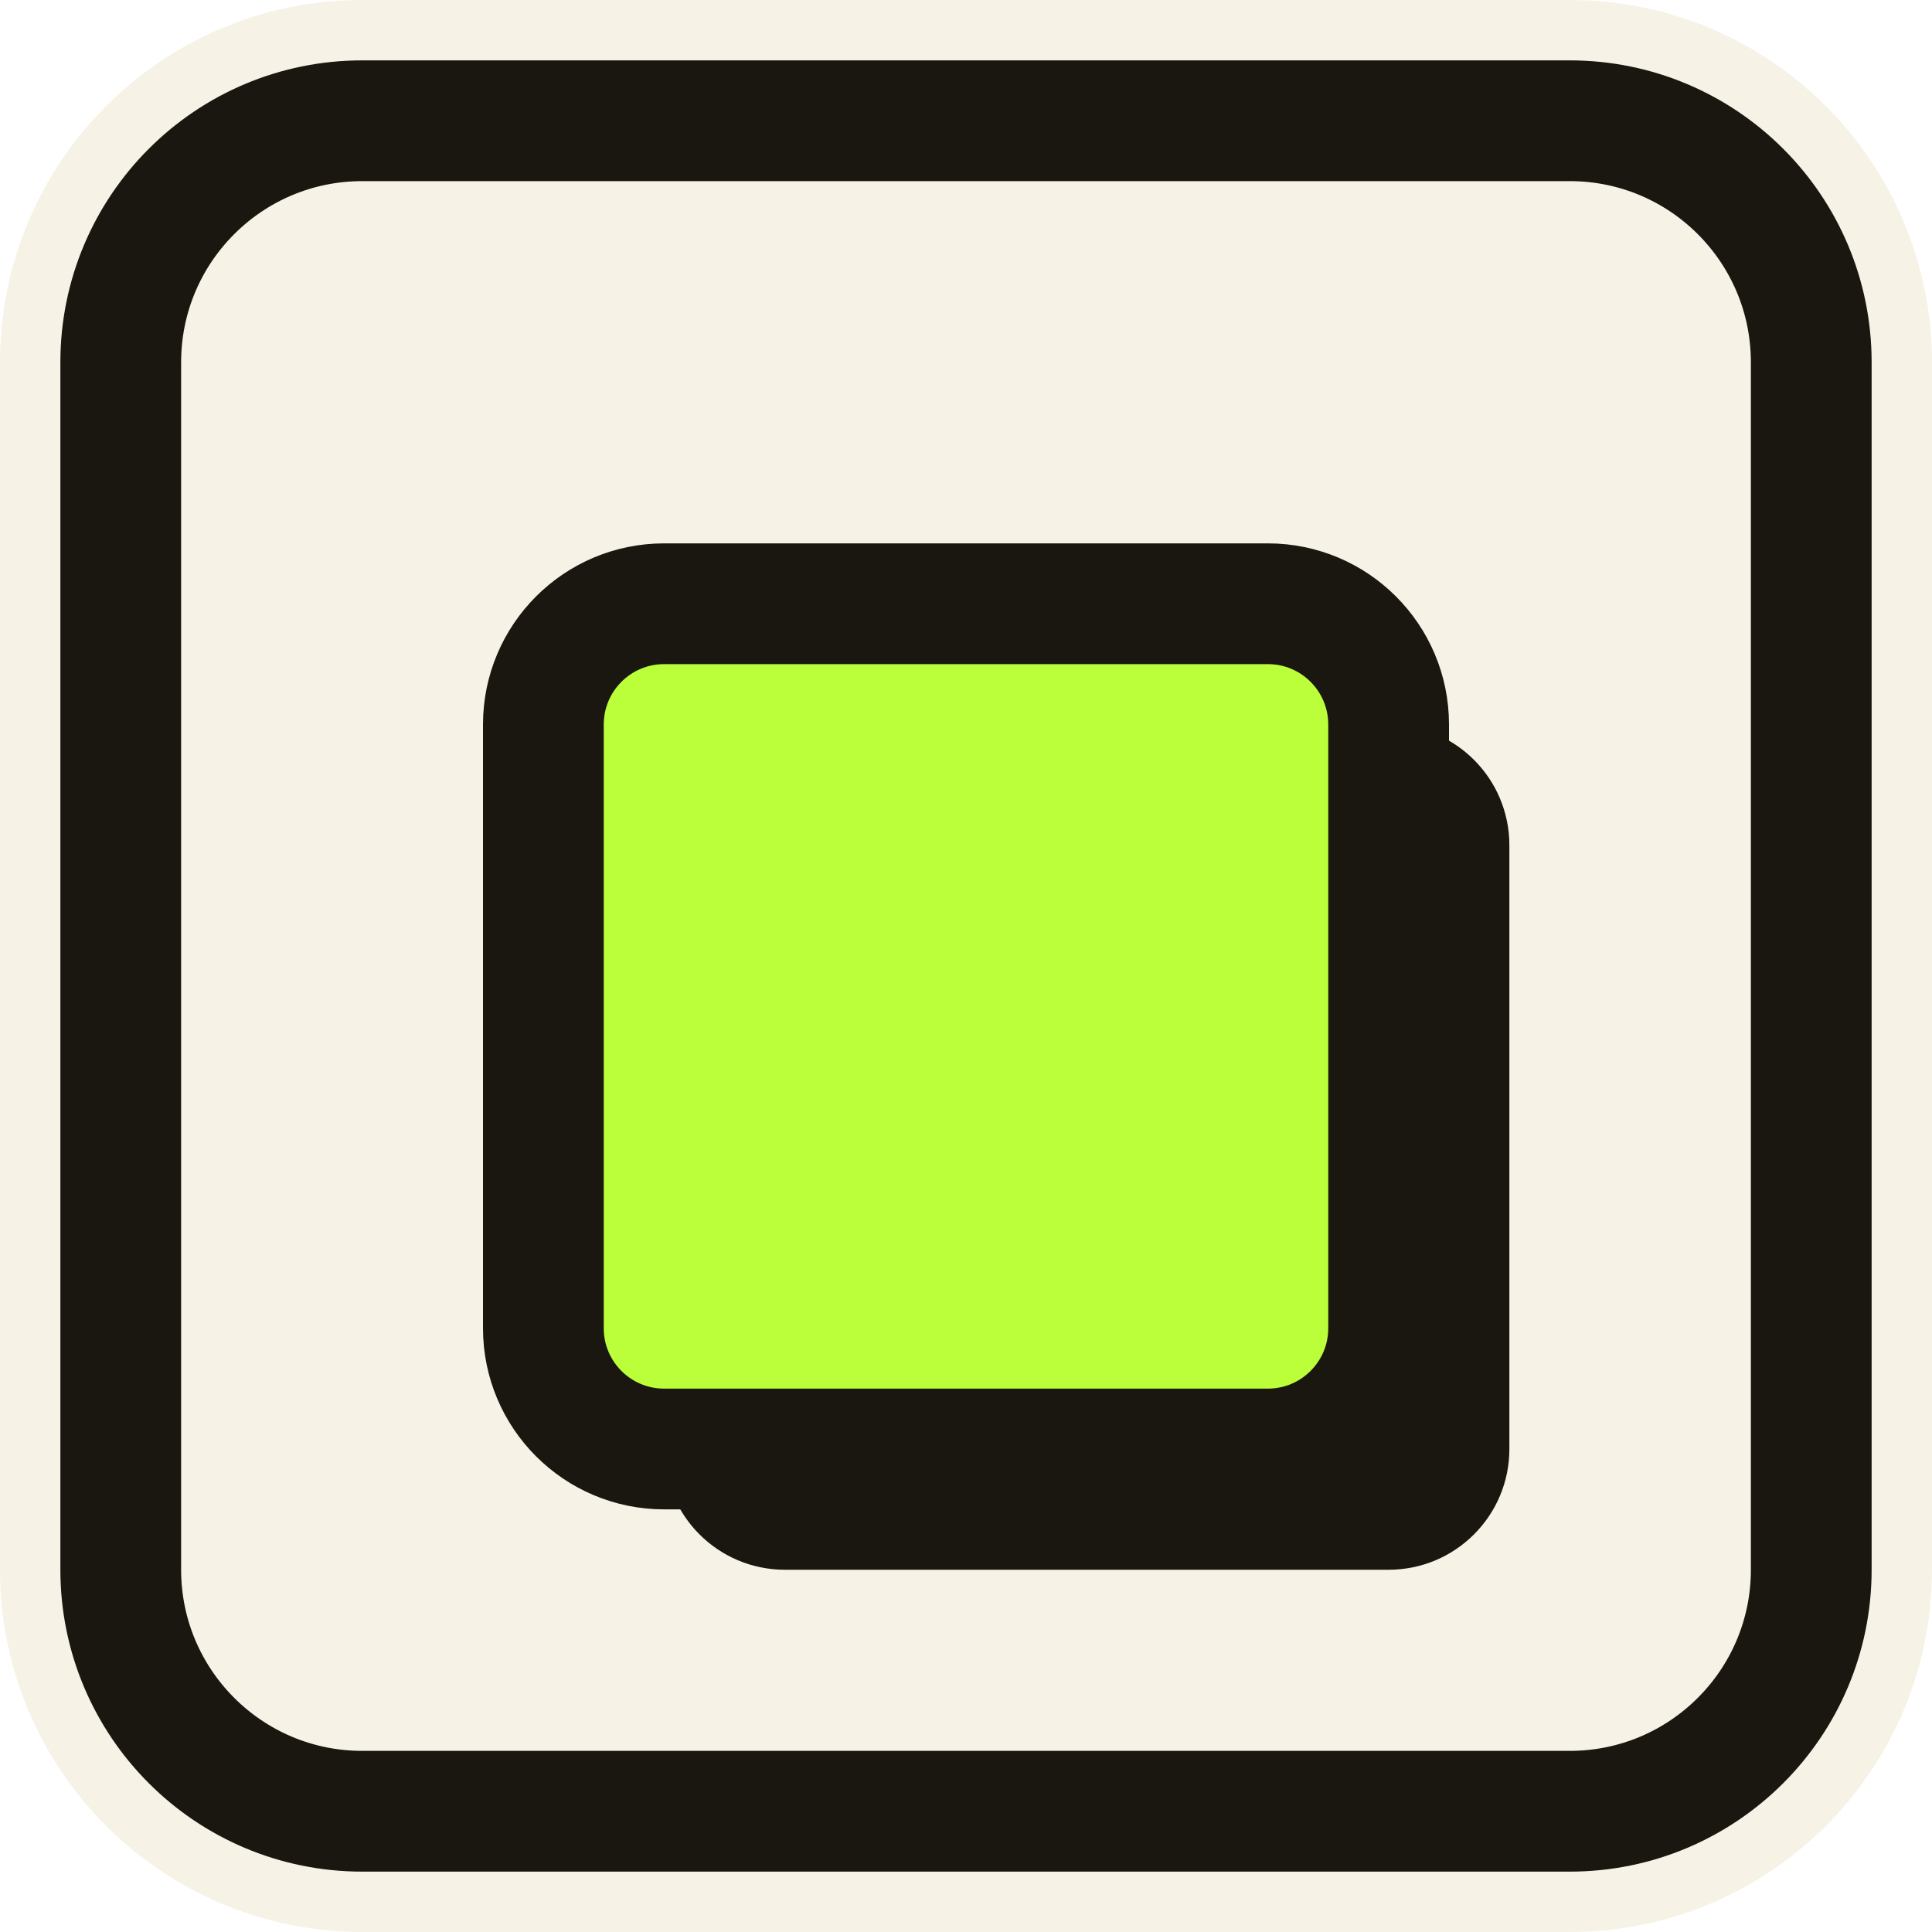
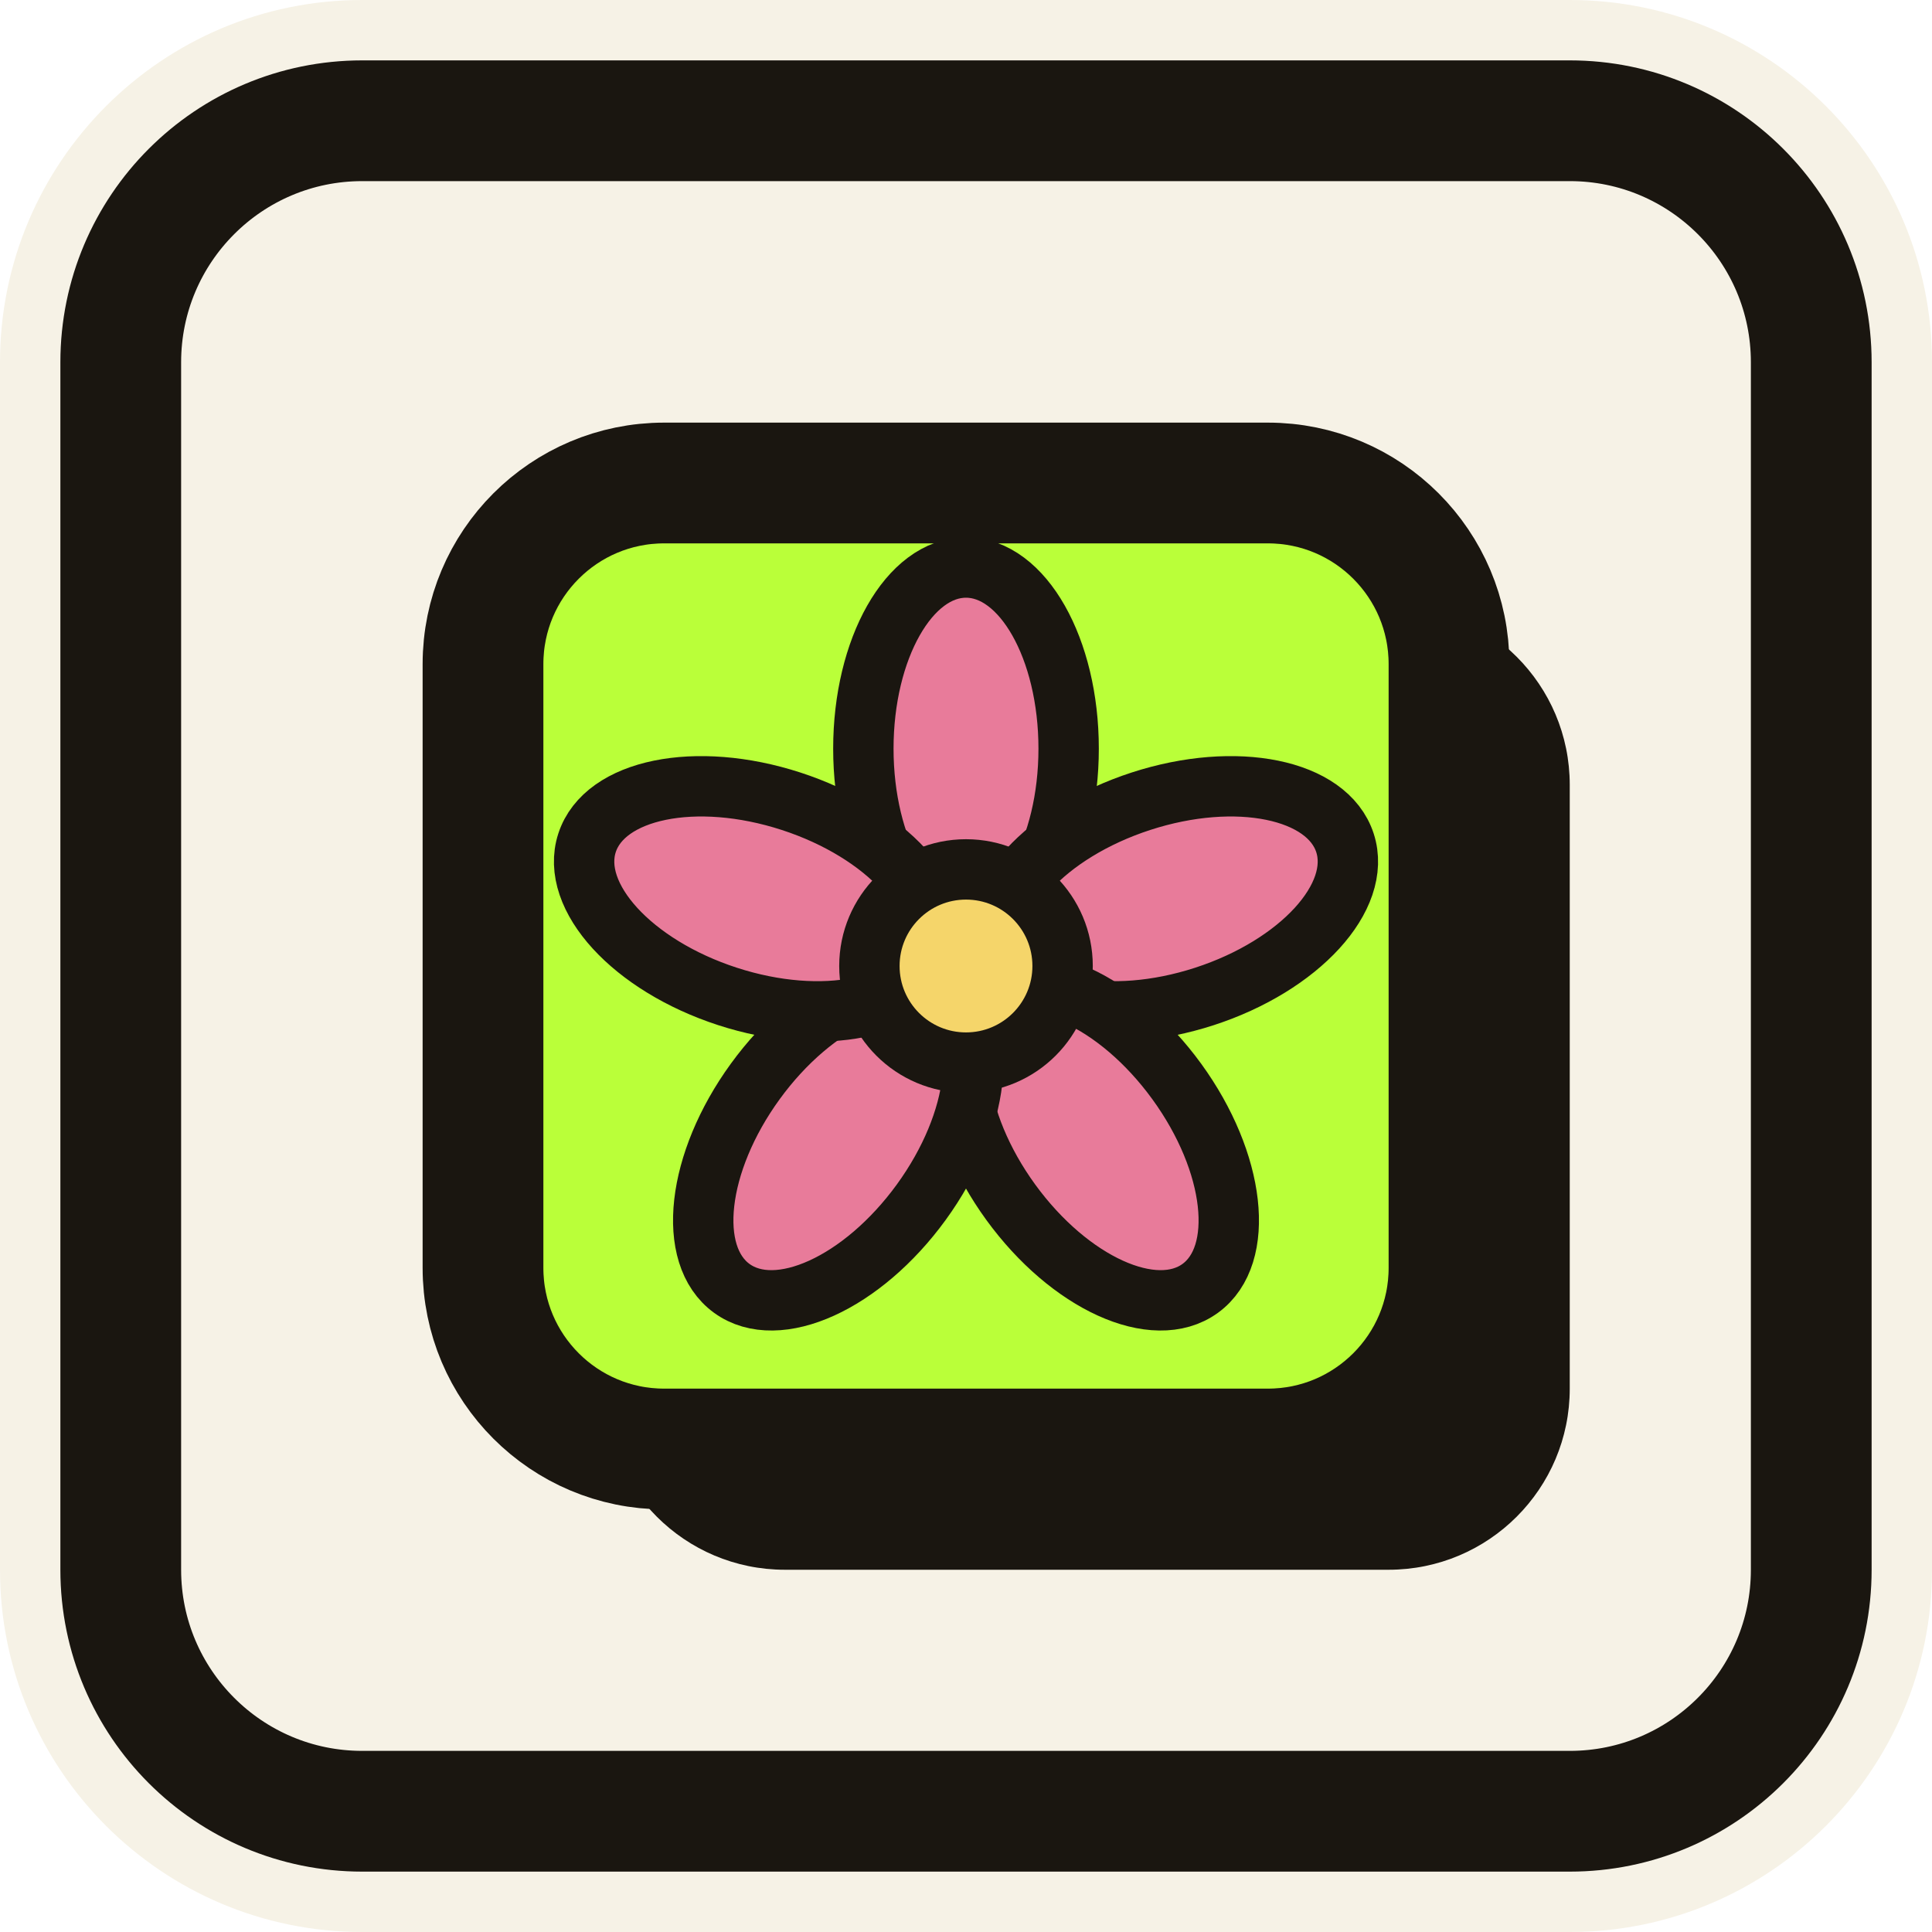
<svg xmlns="http://www.w3.org/2000/svg" viewBox="0 0 32 32" width="32" height="32">
  <rect width="32" height="32" rx="6" fill="#f6f2e6" />
  <rect x="2" y="2" width="28" height="28" rx="4" fill="none" stroke="#1a1610" stroke-width="2" />
-   <rect x="11" y="12" width="14" height="14" rx="2" fill="#1a1610" />
-   <rect x="9" y="10" width="14" height="14" rx="2" fill="#baff39" stroke="#1a1610" stroke-width="2" />
+   <rect x="10" y="10" width="16" height="16" rx="3" fill="#1a1610" />
+   <rect x="8" y="8" width="16" height="16" rx="3" fill="#baff39" stroke="#1a1610" stroke-width="2" />
+   <g transform="translate(16 16)" stroke="#1a1610" stroke-width="1" stroke-linejoin="round">
+     <g fill="#e87b9a">
+       <ellipse cx="0" cy="-3.6" rx="1.7" ry="3" />
+       <ellipse cx="0" cy="-3.6" rx="1.7" ry="3" transform="rotate(72)" />
+       <ellipse cx="0" cy="-3.6" rx="1.7" ry="3" transform="rotate(144)" />
+       <ellipse cx="0" cy="-3.6" rx="1.7" ry="3" transform="rotate(216)" />
+       <ellipse cx="0" cy="-3.6" rx="1.7" ry="3" transform="rotate(288)" />
+     </g>
+     <circle cx="0" cy="0" r="1.6" fill="#f5d56a" />
+   </g>
</svg>
